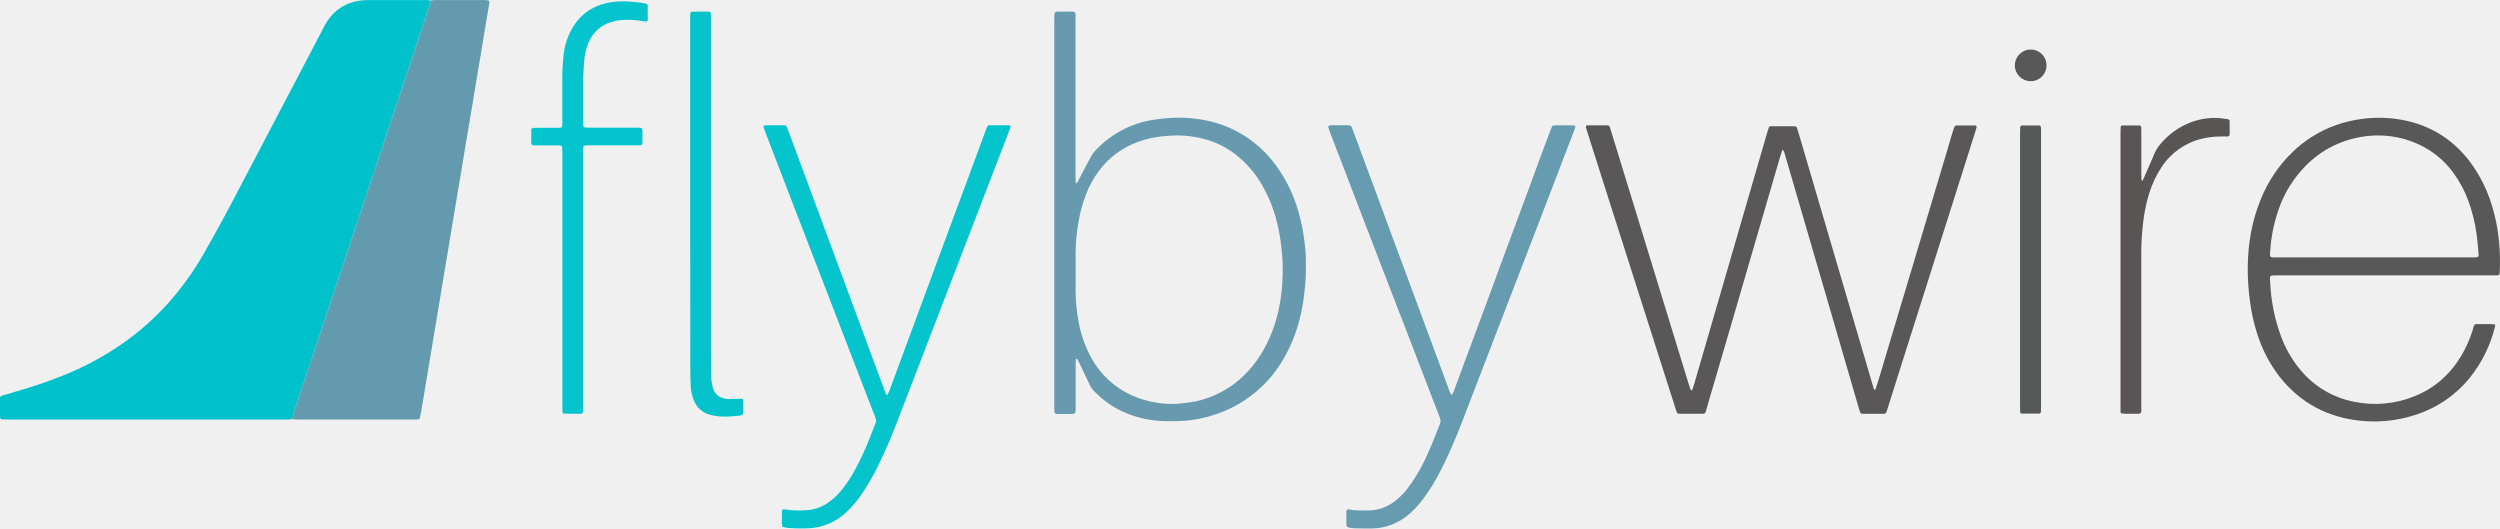
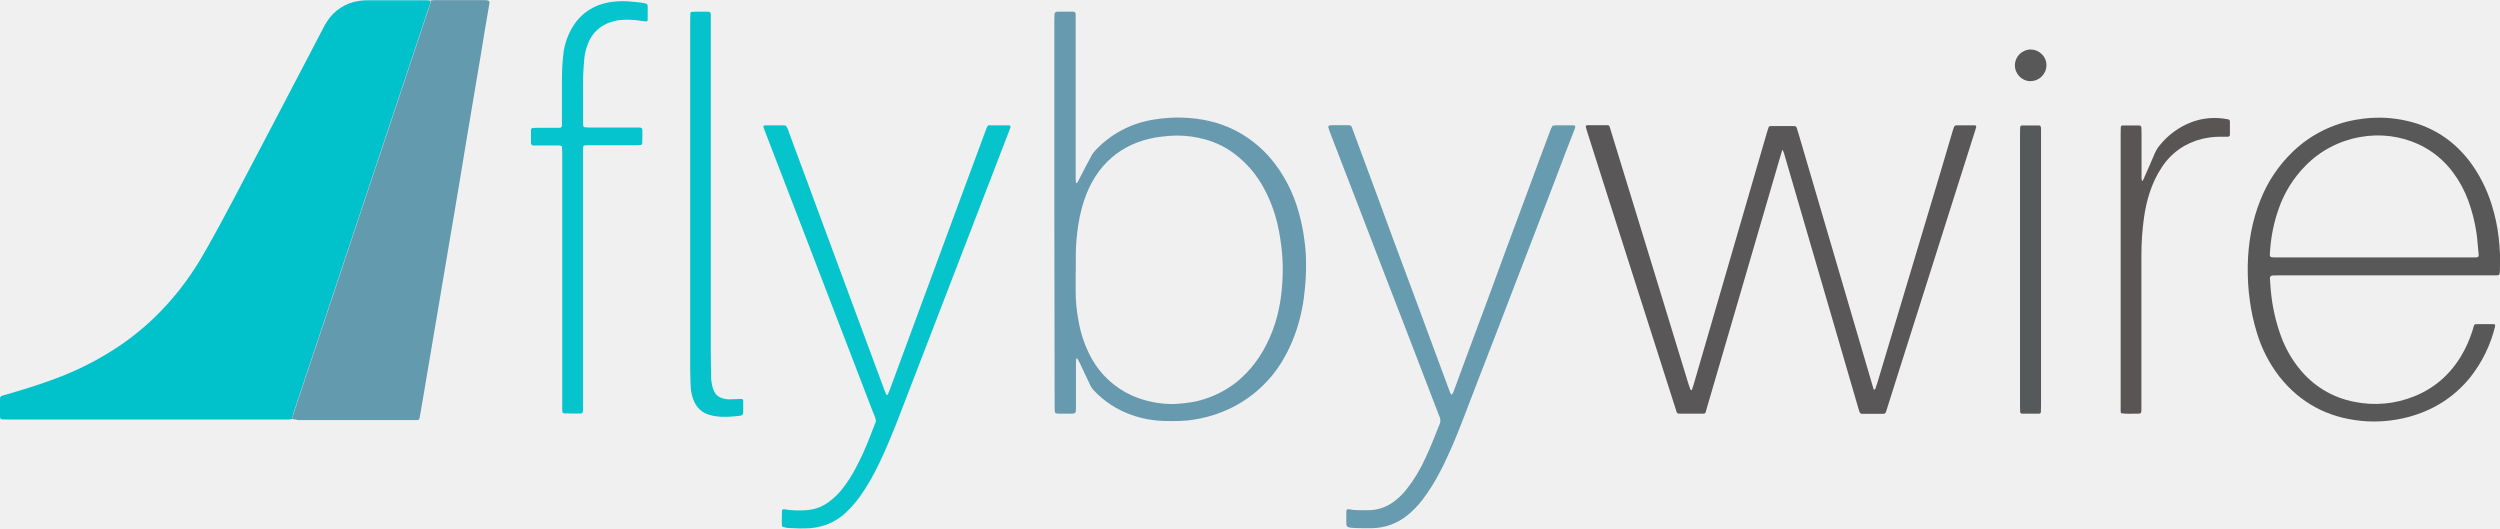
- <svg xmlns="http://www.w3.org/2000/svg" id="Layer_1" data-name="Layer 1" viewBox="0 0 1711.525 361.809" version="1.1" width="1711.525" height="361.809">
-   <defs id="defs4">
-     <style id="style2">.cls-1{fill:#fff;}.cls-2{fill:#01c2cb;}.cls-3{fill:#649aae;}.cls-4{fill:#669bb0;}.cls-5{fill:#595757;}.cls-6{fill:#679aaf;}.cls-7{fill:#585858;}.cls-8{fill:#05c3cc;}.cls-9{fill:#06c4cc;}.cls-10{fill:#679bb0;}.cls-11{fill:#05c4cd;}.cls-12{fill:#06c2cb;}.cls-13{fill:#595555;}.cls-14{fill:#565959;}.cls-15{fill:#595858;}.cls-16{fill:#feffff;}.cls-17{fill:#fefefe;}.cls-18{fill:#fdfeff;}</style>
-   </defs>
-   <path class="cls-2" d="m 199.892,286.945 c -0.73,0.09 -1.46,0.23 -2.19,0.26 -1,0 -2.06,0 -3.09,0 H 5.682 c -1.47,0 -2.94,-0.06 -4.42,-0.1 a 1.36,1.36 0 0 1 -1.18,-1.1 c 0,-0.15 -0.07,-0.29 -0.08,-0.43 0,-4.28 0,-8.55 0,-12.83 a 1.87,1.87 0 0 1 1.5,-1.91 c 3.4,-1 6.8,-2 10.19,-3 10.47,-3.06 20.82,-6.47 30.95,-10.55 a 204.87,204.87 0 0 0 40.86,-21.83 181.7,181.7 0 0 0 31.14,-27.36 199.22,199.22 0 0 0 25,-34.71 q 11.09,-19.38 21.43,-39.18 25.41,-48.32 50.73,-96.68 c 3.21,-6.14 6.39,-12.29 9.61,-18.42 0.75,-1.44 1.51,-2.88 2.39,-4.24 a 31.16,31.16 0 0 1 22.3,-14.4 37.8,37.8 0 0 1 5.73,-0.41 q 19.45,0 38.93,0 a 11.94,11.94 0 0 1 4,0.29 c 0.23,1.85 -0.63,3.46 -1.18,5.12 q -7,21.17 -14.08,42.31 l -78.42,234.91 c -0.46,1.41 -0.79,2.85 -1.19,4.26 z" id="path8" />
-   <path class="cls-3" d="m 199.892,286.945 c 0.4,-1.41 0.73,-2.85 1.19,-4.24 l 78.42,-234.91 q 7.05,-21.15 14.08,-42.31 c 0.55,-1.66 1.41,-3.27 1.18,-5.12 a 19.28,19.28 0 0 1 2.6,-0.34 q 17.47,0 34.95,0 a 8.22,8.22 0 0 1 2.13,0.38 c 0.23,0.06 0.43,0.39 0.53,0.64 a 1.78,1.78 0 0 1 0.06,0.86 c -0.95,5.66 -1.93,11.31 -2.87,17 -1,6.1 -2,12.21 -3,18.31 -0.72,4.35 -1.49,8.7 -2.22,13.05 -0.73,4.35 -1.44,8.71 -2.16,13.07 -0.72,4.36 -1.43,8.71 -2.16,13.06 -0.73,4.35 -1.48,8.71 -2.22,13.06 -0.81,4.79 -1.63,9.57 -2.42,14.37 -1,6.09 -2,12.2 -3,18.3 -0.72,4.35 -1.49,8.7 -2.22,13 -0.73,4.3 -1.43,8.72 -2.16,13.07 l -2.27,13.5 c -0.72,4.35 -1.43,8.71 -2.16,13.06 l -2.27,13.5 -2.16,13.07 c -0.72,4.35 -1.43,8.71 -2.16,13.06 l -2.26,13.5 -2.17,13.06 -2.26,13.5 -2.17,13.07 q -1.13,6.75 -2.27,13.49 c -0.19,1.16 -0.47,2.31 -0.64,3.48 -0.39,2.59 -0.66,2.75 -3.5,2.74 -0.44,0 -0.88,0 -1.32,0 q -39.38,0 -78.75,0 c -1.42,0 -2.89,-0.13 -4.35,-0.28 z" id="path10" />
-   <path class="cls-5" d="m 1220.181,102.615 c -0.62,2 -1.27,4 -1.84,5.92 q -16.08,55.14 -32.15,110.29 -8.78,30.12 -17.63,60.22 c -1.4,4.75 -0.44,4.19 -5.58,4.21 -4.13,0 -8.26,0 -12.4,0 a 10.42,10.42 0 0 1 -1.76,-0.12 1,1 0 0 1 -0.66,-0.52 25.54,25.54 0 0 1 -0.94,-2.47 l -46.75,-146.47 -13.8,-43.37 c -0.35,-1.12 -0.68,-2.26 -1,-3.39 a 1,1 0 0 1 0.67,-1 c 0.14,0 0.28,-0.09 0.42,-0.09 q 6.87,0 13.72,0 a 1.59,1.59 0 0 1 1.63,1.22 l 3.91,12.67 23.21,75.6 26.94,87.87 c 0.38,1.26 0.86,2.49 1.31,3.73 0,0.1 0.22,0.16 0.34,0.22 0.34,0.16 0.61,0.1 0.71,-0.2 0.39,-1.11 0.8,-2.21 1.13,-3.34 l 24.77,-85.28 25.75,-88.68 c 0.28,-1 0.68,-1.94 1,-2.91 a 7,7 0 0 1 1.34,-0.3 c 5.16,0 10.32,0 15.49,0 a 5.22,5.22 0 0 1 0.88,0.07 1.48,1.48 0 0 1 1.32,1 c 0.62,2 1.23,3.94 1.81,5.91 l 23.8,81 25.93,88.17 c 0.41,1.41 0.85,2.81 1.32,4.37 0.45,-0.31 1,-0.47 1.06,-0.77 q 1.45,-4.41 2.77,-8.85 20.79,-69.42 41.55,-138.83 c 2.83,-9.46 5.62,-18.92 8.44,-28.38 a 32.61,32.61 0 0 1 1.13,-3.33 c 0.15,-0.35 0.62,-0.57 1,-0.83 a 0.83,0.83 0 0 1 0.43,-0.07 q 6.42,0 12.83,0 a 1,1 0 0 1 0.91,1.21 c -0.28,1 -0.56,2 -0.87,3 l -7.87,24.86 -43,135.6 q -4.61,14.54 -9.17,29.08 c -0.27,0.84 -0.54,1.68 -0.85,2.51 a 1.74,1.74 0 0 1 -1.72,1.15 q -7.29,0 -14.6,0 c -1,0 -1.53,-0.51 -1.86,-1.57 -0.33,-1.06 -0.6,-2 -0.89,-3 l -21.47,-73.81 q -14.58,-50.06 -29.2,-100.1 a 7.84,7.84 0 0 0 -0.65,-1.62 c -0.16,-0.25 -0.5,-0.35 -0.86,-0.58 z" id="path14" />
-   <path class="cls-6" d="M 721.782,145.775 V 13.965 c 0,-1.47 0,-2.94 0.1,-4.41 a 1.71,1.71 0 0 1 1.78,-1.61 c 3.69,0 7.37,0 11.06,0 a 1.61,1.61 0 0 1 1.6,1.73 c 0,1.47 0,2.95 0,4.42 V 120.235 c 0,1.48 0,3 0.06,4.43 a 1.93,1.93 0 0 0 0.31,0.71 c 0.16,0.29 0.6,0 1,-0.68 2,-3.79 3.94,-7.59 5.93,-11.37 1.1,-2.09 2.28,-4.13 3.33,-6.24 a 17.76,17.76 0 0 1 3.13,-4.25 70.57,70.57 0 0 1 17.47,-13.43 67.41,67.41 0 0 1 22.12,-7.39 105.29,105.29 0 0 1 19.81,-1.44 c 12.51,0.46 24.56,2.9 35.82,8.61 a 78,78 0 0 1 24.78,19.63 97.57,97.57 0 0 1 18.86,36.19 127.18,127.18 0 0 1 4,19.46 107.06,107.06 0 0 1 1.09,15 c 0,2.95 0.06,5.9 -0.06,8.84 -0.22,5.3 -0.73,10.57 -1.43,15.84 a 117.48,117.48 0 0 1 -2.79,14.29 104.7,104.7 0 0 1 -12.23,29.25 84.14,84.14 0 0 1 -40.92,34.41 91.44,91.44 0 0 1 -19.58,5.29 c -6.6,1.09 -13.22,1 -19.85,0.9 a 72,72 0 0 1 -22.52,-4.08 64.49,64.49 0 0 1 -26.39,-17.25 13.91,13.91 0 0 1 -2.33,-3.73 q -3.51,-7.38 -7,-14.75 c -0.45,-0.93 -1,-1.83 -1.49,-2.71 -0.1,-0.16 -0.48,-0.16 -0.74,-0.18 0,0 -0.16,0.22 -0.17,0.34 0,1.32 -0.11,2.64 -0.12,4 v 29.63 c 0,3.36 -0.06,3.89 -3.63,3.87 -2.66,0 -5.31,0 -8,0 -2.69,0 -2.94,-0.43 -3,-3.18 0,-1.33 0,-2.66 0,-4 z m 14.61,40.16 v 0 c 0,4.42 0,8.84 0,13.27 a 112.23,112.23 0 0 0 1.88,20.2 80.46,80.46 0 0 0 8.94,25.76 59.12,59.12 0 0 0 27.82,25.59 68.53,68.53 0 0 0 28.37,5.79 62.69,62.69 0 0 0 7.48,-0.62 82.68,82.68 0 0 0 8.3,-1.26 69.14,69.14 0 0 0 21.53,-9 63.82,63.82 0 0 0 9.78,-7.56 c 9.49,-8.82 16,-19.55 20.61,-31.54 4.66,-12.24 6.63,-25 7,-38 a 129.24,129.24 0 0 0 -0.55,-16.33 142.56,142.56 0 0 0 -3,-18.73 97.44,97.44 0 0 0 -8.94,-23.94 71.9,71.9 0 0 0 -20.26,-24.22 59.4,59.4 0 0 0 -20.5,-10.08 73.68,73.68 0 0 0 -19.21,-2.57 98.26,98.26 0 0 0 -10.14,0.67 69.42,69.42 0 0 0 -16.74,3.88 57.17,57.17 0 0 0 -26.5,19.85 67.34,67.34 0 0 0 -8.72,15.83 97.66,97.66 0 0 0 -5.5,20.88 128,128 0 0 0 -1.65,19.35 z" id="path16" />
-   <path class="cls-7" d="m 1708.222,222.165 a 9.62,9.62 0 0 1 -0.11,1.41 89.56,89.56 0 0 1 -17.23,35 c -11.18,13.71 -25.48,22.55 -42.56,27 a 90.16,90.16 0 0 1 -32,2.5 c -22.67,-2.26 -41.35,-12.09 -55.56,-30 a 93.78,93.78 0 0 1 -15.73,-30.46 124.74,124.74 0 0 1 -4.77,-22 164.91,164.91 0 0 1 -1.43,-23.81 c 0.3,-15.45 2.86,-30.49 8.72,-44.86 a 93.23,93.23 0 0 1 22.25,-33.15 82.68,82.68 0 0 1 43.64,-21.82 87.49,87.49 0 0 1 26.44,-0.63 c 21,2.78 38.17,12.4 51.06,29.39 a 96.5,96.5 0 0 1 14.86,29.36 119.21,119.21 0 0 1 4.77,22.44 140.83,140.83 0 0 1 0.8,22.95 c 0,0.59 -0.08,1.17 -0.14,1.76 -0.08,0.82 -0.55,1.23 -1.49,1.25 -1.33,0 -2.66,0 -4,0 h -145.55 c -1.48,0 -3,0 -4.42,0.06 a 1.7,1.7 0 0 0 -1.74,2.05 c 0.15,2.8 0.27,5.6 0.55,8.38 a 121.24,121.24 0 0 0 7.22,31.79 77.93,77.93 0 0 0 12.22,21.41 63.37,63.37 0 0 0 37.82,22.91 71.57,71.57 0 0 0 40.83,-3.68 c 13.94,-5.5 24.57,-14.94 32.28,-27.72 a 81.07,81.07 0 0 0 7.59,-16.89 c 0.37,-1.12 0.67,-2.26 1,-3.38 0.33,-1.12 0.8,-1.52 1.85,-1.53 1.62,0 3.25,0 4.87,0 2.06,0 4.13,0 6.19,0 a 11.4,11.4 0 0 1 1.77,0.27 z m -82.87,-46 h 65.9 c 1.33,0 2.66,0 4,0 1.11,0 1.67,-0.59 1.63,-1.59 0,-0.44 0,-0.88 -0.08,-1.32 -0.48,-4.39 -0.68,-8.8 -1.33,-13.19 a 111,111 0 0 0 -5.65,-22.66 77.44,77.44 0 0 0 -10.16,-19 60.64,60.64 0 0 0 -23.61,-19.49 66.1,66.1 0 0 0 -40.15,-5.07 68.86,68.86 0 0 0 -37.36,19.63 78.67,78.67 0 0 0 -18.52,29.76 104.57,104.57 0 0 0 -5.69,27.16 c -0.49,6.45 -1.1,5.82 5.59,5.83 q 32.69,-0.05 65.43,-0.07 z" id="path18" />
-   <path class="cls-9" d="m 535.432,360.475 c -0.06,-0.93 -0.18,-1.79 -0.18,-2.66 0,-2.65 0,-5.31 0.08,-8 a 1.24,1.24 0 0 1 1.53,-1.15 c 0.15,0 0.3,0 0.44,0.06 a 61.9,61.9 0 0 0 15.44,0.53 28.53,28.53 0 0 0 14.37,-5.25 44.53,44.53 0 0 0 9.29,-8.79 93.77,93.77 0 0 0 9.62,-14.82 200.8,200.8 0 0 0 9.55,-20.9 c 1.47,-3.7 2.9,-7.41 4.3,-11 a 19.88,19.88 0 0 0 -1.77,-5.62 q -8.39,-21.89 -16.85,-43.73 l -40.25,-104.36 -17.47,-45.39 c -0.32,-0.82 -0.58,-1.67 -0.86,-2.51 a 0.9,0.9 0 0 1 0.6,-1 c 0.44,0 0.87,-0.14 1.31,-0.14 q 6,0 11.95,0 a 11.62,11.62 0 0 1 1.45,0.18 13.24,13.24 0 0 1 1.06,1.81 c 1,2.61 2,5.25 2.92,7.87 l 42.71,115.25 q 10.44,28.18 20.88,56.38 c 0.35,1 0.79,1.89 1.21,2.83 a 0.41,0.41 0 0 0 0.33,0.2 c 0.25,0 0.64,-0.1 0.72,-0.27 q 0.66,-1.4 1.2,-2.85 l 42.64,-115.27 q 11.41,-30.89 22.88,-61.77 c 0.36,-1 0.67,-2 1.1,-2.89 a 9,9 0 0 1 1,-1.44 c 4.78,0 9.5,0 14.21,0 0.83,0 1.18,0.69 0.87,1.59 -0.24,0.7 -0.49,1.39 -0.76,2.08 l -7,18.15 -34.47,89.53 q -17.24,44.77 -34.46,89.54 c -4,10.31 -8.15,20.55 -13,30.48 a 152.93,152.93 0 0 1 -13.33,22.9 72.59,72.59 0 0 1 -9.32,10.64 40,40 0 0 1 -16.76,9.51 37.72,37.72 0 0 1 -7.82,1.39 106.21,106.21 0 0 1 -14.16,-0.1 14.31,14.31 0 0 1 -5.2,-1.01 z" id="path28" />
-   <path class="cls-10" d="m 1062.832,86.095 a 16.21,16.21 0 0 1 2.16,-0.29 c 3.24,0 6.49,0 9.74,0 4.08,0 4.49,-0.28 2.83,3.95 -4.36,11.11 -8.57,22.28 -12.85,33.42 l -14.9,38.79 q -5.79,15.06 -11.61,30.11 l -14.92,38.78 -11.45,29.7 -10.63,27.64 q -4,10.53 -8.64,20.83 c -2.23,5 -4.55,9.91 -7.11,14.73 a 127.1,127.1 0 0 1 -11,17.63 61.47,61.47 0 0 1 -11.25,11.82 39.25,39.25 0 0 1 -23.69,8.58 c -3.84,0.06 -7.67,0 -11.51,-0.1 a 22.84,22.84 0 0 1 -3.09,-0.24 c -2.91,-0.46 -3.2,-0.82 -3.18,-3.68 0,-2.51 0,-5 0,-7.52 0,-1.08 0.71,-1.71 1.69,-1.5 4.23,0.9 8.52,0.71 12.79,0.74 a 29.92,29.92 0 0 0 19.22,-6.75 46.89,46.89 0 0 0 7.51,-7.46 108.22,108.22 0 0 0 13.05,-21.5 c 3.42,-7.19 6.28,-14.63 9.21,-22 a 15.53,15.53 0 0 0 0.89,-2.5 5.29,5.29 0 0 0 0,-2.17 15.38,15.38 0 0 0 -0.88,-2.49 q -10.7,-27.86 -21.41,-55.71 -8.84,-22.89 -17.71,-45.76 -7.48,-19.4 -14.91,-38.79 l -11.24,-29.35 -9.71,-25.16 c -0.37,-1 -0.63,-2 -0.93,-2.94 a 1.14,1.14 0 0 1 0.69,-1 c 0.44,-0.05 0.87,-0.15 1.31,-0.16 4,0 8,0 11.95,0 a 2.29,2.29 0 0 1 2.32,1.67 l 0.92,2.48 q 8.29,22.4 16.59,44.77 c 3.53,9.54 7,19.09 10.55,28.62 l 15.86,42.68 q 4.92,13.26 9.81,26.54 l 13.18,35.65 a 10.88,10.88 0 0 0 1,1.93 0.79,0.79 0 0 0 0.71,-0.06 7.3,7.3 0 0 0 0.83,-1.53 l 8.15,-22 q 8.54,-23 17.08,-46 c 3.53,-9.54 7,-19.09 10.54,-28.63 q 8,-21.55 16,-43.09 c 2.51,-6.77 5,-13.56 7.47,-20.34 2.47,-6.78 5,-13.53 7.57,-20.29 0.34,-0.63 0.66,-1.29 1,-2.05 z" id="path30" />
-   <path class="cls-11" d="m 442.942,2.715 a 4,4 0 0 1 0.5,1.23 c 0,3.24 0,6.48 0,9.72 a 1.09,1.09 0 0 1 -1.11,1.09 c -1,-0.12 -2,-0.25 -3.06,-0.41 a 55.75,55.75 0 0 0 -14.54,-0.57 32.37,32.37 0 0 0 -6.48,1.38 24.18,24.18 0 0 0 -15.59,14.6 37.2,37.2 0 0 0 -2.58,10.7 179.33,179.33 0 0 0 -0.85,18.54 c 0.09,8.11 0,16.22 0,24.32 a 21.05,21.05 0 0 0 0.17,3.08 1.29,1.29 0 0 0 0.86,0.84 29.43,29.43 0 0 0 3.52,0.19 q 15.48,0 31,0 c 5.47,0 5.06,-0.47 5.07,4.92 0,1.92 0,3.83 -0.06,5.75 a 1.44,1.44 0 0 1 -1.46,1.35 c -1.33,0 -2.66,0.06 -4,0.06 q -15.5,0 -31,0 c -4.2,0 -4.15,-0.12 -4.12,4.12 v 174.24 c 0,6.05 0.74,5.4 -5.41,5.43 -2.51,0 -5,-0.05 -7.52,-0.1 a 1.28,1.28 0 0 1 -1.18,-1.09 c 0,-0.44 -0.08,-0.88 -0.08,-1.32 v -175.55 c 0,-1.62 -0.08,-3.23 -0.18,-4.85 a 0.93,0.93 0 0 0 -0.58,-0.61 10.63,10.63 0 0 0 -2.18,-0.24 c -4.43,0 -8.85,0 -13.28,0 -1.17,0 -2.35,0 -3.53,0 a 1.52,1.52 0 0 1 -1.56,-1.73 q 0,-4.42 0,-8.84 a 1.39,1.39 0 0 1 1.39,-1.4 c 1,0 2.07,-0.06 3.1,-0.06 3.83,0 7.67,0 11.5,0 1.18,0 2.36,0 3.54,0 1.18,0 1.69,-0.56 1.71,-1.55 0,-1.33 0,-2.65 0,-4 q 0,-13.26 0,-26.53 a 155.51,155.51 0 0 1 0.87,-17.66 46.49,46.49 0 0 1 5.52,-17.67 c 5.94,-10.63 15,-16.7 27,-18.58 a 61.64,61.64 0 0 1 15,-0.24 c 1.91,0.17 3.83,0.34 5.72,0.62 1.32,0.14 2.59,0.52 3.88,0.82 z" id="path32" />
-   <path class="cls-12" d="M 472.482,137.385 V 13.585 c 0,-1.47 0,-2.94 0.11,-4.41 a 1.34,1.34 0 0 1 1.15,-1.15 c 1.32,-0.05 2.65,-0.09 4,-0.1 2.21,0 4.43,0 6.64,0 1.9,0 2.29,0.43 2.33,2.36 0,1.33 0,2.65 0,4 V 240.645 c 0,5.6 0.13,11.2 0.17,16.8 a 29.54,29.54 0 0 0 0.81,6.57 17.48,17.48 0 0 0 1.25,3.76 8.62,8.62 0 0 0 5.2,4.51 16,16 0 0 0 5.64,0.94 c 2.65,-0.07 5.3,-0.17 8,-0.26 a 1.38,1.38 0 0 1 1,0.73 c 0,0.3 0.09,0.59 0.09,0.88 0,2.51 0,5 0,7.52 0,1.5 -0.6,2.21 -2,2.38 -5.72,0.68 -11.45,1.17 -17.19,0.26 a 31.44,31.44 0 0 1 -4.3,-1 15.94,15.94 0 0 1 -10,-8.81 28.39,28.39 0 0 1 -2.53,-11.13 c -0.17,-3.83 -0.22,-7.66 -0.27,-11.5 0,-3.68 0,-7.36 0,-11 z" id="path34" />
-   <path class="cls-13" d="m 1465.681,282.745 a 3.94,3.94 0 0 1 -2.64,0.5 c -3.67,-0.11 -7.35,0.3 -11,-0.27 a 7.33,7.33 0 0 1 -0.32,-1.39 c 0,-1.32 0,-2.65 0,-4 V 91.435 c 0,-1.47 0,-2.94 0.1,-4.41 a 1.26,1.26 0 0 1 1.14,-1.14 c 3.84,0 7.67,0 11.5,0 a 1.38,1.38 0 0 1 1.46,1.33 c 0,1.33 0.06,2.65 0.06,4 q 0,15.26 0,30.51 a 11.15,11.15 0 0 0 0.31,2.06 c 0,0 0.37,0.07 0.41,0 a 20.78,20.78 0 0 0 1,-1.92 c 2.47,-5.67 5,-11.34 7.37,-17 a 22.67,22.67 0 0 1 3.47,-5.61 50,50 0 0 1 21.18,-15.46 45.44,45.44 0 0 1 21.72,-2.74 c 1.31,0.16 2.62,0.36 3.92,0.58 a 1.53,1.53 0 0 1 1.08,1.26 q 0,4.65 0,9.28 c 0,0.79 -0.59,1.26 -1.48,1.26 -1.62,0 -3.24,0 -4.86,0 a 53.89,53.89 0 0 0 -12.7,1.54 45.35,45.35 0 0 0 -27.53,19.38 69.39,69.39 0 0 0 -8.47,17.92 105.07,105.07 0 0 0 -3.69,16.35 173.87,173.87 0 0 0 -1.77,26 q 0.06,51.73 0,103.48 c 0,1.5 0.25,3.13 -0.26,4.64 z" id="path36" />
-   <path class="cls-14" d="M 1382.941,184.705 V 91.425 c 0,-1.48 0.06,-2.95 0.12,-4.42 a 1.31,1.31 0 0 1 1.17,-1.11 c 4,0 7.95,0 11.92,0 0.51,0 1,0.62 1.08,1.21 0.08,0.59 0.09,0.88 0.1,1.32 0,1.18 0,2.36 0,3.53 V 277.225 c 0,1.62 0,3.24 -0.1,4.86 a 1.26,1.26 0 0 1 -1.17,1.09 q -6,0 -11.93,0 a 1.35,1.35 0 0 1 -1.13,-1.16 c 0,-1.48 -0.06,-3 -0.06,-4.42 z" id="path38" />
-   <path class="cls-15" d="m 1389.782,55.585 a 10.84,10.84 0 0 1 0.56,-21.67 10.84,10.84 0 1 1 -0.56,21.67 z" id="path40" />
+ <svg xmlns="http://www.w3.org/2000/svg" version="1.1" id="Layer_1" x="0px" y="0px" viewBox="0 0 1711.5 361.8" style="enable-background:new 0 0 1711.5 361.8;" xml:space="preserve">
+   <style type="text/css">
+ 	.st0{fill:#01C2CB;}
+ 	.st1{fill:#649AAE;}
+ 	.st2{fill:#595757;}
+ 	.st3{fill:#679AAF;}
+ 	.st4{fill:#585858;}
+ 	.st5{fill:#06C4CC;}
+ 	.st6{fill:#679BB0;}
+ 	.st7{fill:#05C4CD;}
+ 	.st8{fill:#06C2CB;}
+ 	.st9{fill:#595555;}
+ 	.st10{fill:#565959;}
+ 	.st11{fill:#595858;}
+ </style>
+   <path id="path8" class="st0" d="M199.9,286.9c-0.7,0.1-1.5,0.2-2.2,0.3c-1,0-2.1,0-3.1,0H5.7c-1.5,0-2.9-0.1-4.4-0.1  c-0.6-0.1-1.1-0.5-1.2-1.1c0-0.1-0.1-0.3-0.1-0.4c0-4.3,0-8.6,0-12.8c0-0.9,0.6-1.7,1.5-1.9c3.4-1,6.8-2,10.2-3  c10.5-3.1,20.8-6.5,30.9-10.5c14.4-5.7,28.1-13,40.9-21.8c11.4-7.9,21.8-17.1,31.1-27.4c9.6-10.6,17.9-22.3,25-34.7  c7.4-12.9,14.5-26,21.4-39.2c16.9-32.2,33.9-64.4,50.7-96.7c3.2-6.1,6.4-12.3,9.6-18.4c0.8-1.4,1.5-2.9,2.4-4.2  c4.9-7.9,13.1-13.2,22.3-14.4c1.9-0.3,3.8-0.4,5.7-0.4c13,0,25.9,0,38.9,0c1.3-0.1,2.7,0,4,0.3c0.2,1.9-0.6,3.5-1.2,5.1  c-4.7,14.1-9.4,28.2-14.1,42.3l-78.4,234.9C200.6,284.1,200.3,285.5,199.9,286.9L199.9,286.9z" />
+   <path id="path10" class="st1" d="M199.9,286.9c0.4-1.4,0.7-2.9,1.2-4.2l78.4-234.9c4.7-14.1,9.4-28.2,14.1-42.3  c0.5-1.7,1.4-3.3,1.2-5.1c0.9-0.2,1.7-0.3,2.6-0.3c11.6,0,23.3,0,35,0c0.7,0,1.4,0.2,2.1,0.4c0.2,0.1,0.4,0.4,0.5,0.6  c0.1,0.3,0.1,0.6,0.1,0.9c-1,5.7-1.9,11.3-2.9,17c-1,6.1-2,12.2-3,18.3c-0.7,4.3-1.5,8.7-2.2,13s-1.4,8.7-2.2,13.1  s-1.4,8.7-2.2,13.1s-1.5,8.7-2.2,13.1c-0.8,4.8-1.6,9.6-2.4,14.4c-1,6.1-2,12.2-3,18.3c-0.7,4.3-1.5,8.7-2.2,13s-1.4,8.7-2.2,13.1  l-2.3,13.5c-0.7,4.4-1.4,8.7-2.2,13.1l-2.3,13.5l-2.2,13.1c-0.7,4.4-1.4,8.7-2.2,13.1l-2.3,13.5l-2.2,13.1l-2.3,13.5l-2.2,13.1  c-0.8,4.5-1.5,9-2.3,13.5c-0.2,1.2-0.5,2.3-0.6,3.5c-0.4,2.6-0.7,2.8-3.5,2.7c-0.4,0-0.9,0-1.3,0c-26.3,0-52.5,0-78.8,0  C202.8,287.2,201.4,287.1,199.9,286.9L199.9,286.9z" />
+   <path id="path14" class="st2" d="M1220.2,102.6c-0.6,2-1.3,4-1.8,5.9c-10.7,36.8-21.4,73.5-32.2,110.3  c-5.9,20.1-11.7,40.2-17.6,60.2c-1.4,4.8-0.4,4.2-5.6,4.2c-4.1,0-8.3,0-12.4,0c-0.6,0-1.2,0-1.8-0.1c-0.3-0.1-0.5-0.3-0.7-0.5  c-0.4-0.8-0.7-1.6-0.9-2.5l-46.8-146.5l-13.8-43.4c-0.3-1.1-0.7-2.3-1-3.4c0-0.4,0.2-0.9,0.7-1c0.1,0,0.3-0.1,0.4-0.1  c4.6,0,9.2,0,13.7,0c0.8,0,1.5,0.5,1.6,1.2l3.9,12.7l23.2,75.6l26.9,87.9c0.4,1.3,0.9,2.5,1.3,3.7c0,0.1,0.2,0.2,0.3,0.2  c0.3,0.2,0.6,0.1,0.7-0.2c0.4-1.1,0.8-2.2,1.1-3.3l24.8-85.3l25.8-88.7c0.3-1,0.7-1.9,1-2.9c0.4-0.1,0.9-0.2,1.3-0.3  c5.2,0,10.3,0,15.5,0c0.3,0,0.6,0,0.9,0.1c0.6,0,1.1,0.4,1.3,1c0.6,2,1.2,3.9,1.8,5.9l23.8,81l25.9,88.2c0.4,1.4,0.8,2.8,1.3,4.4  c0.4-0.3,1-0.5,1.1-0.8c1-2.9,1.9-5.9,2.8-8.9c13.9-46.3,27.7-92.6,41.6-138.8c2.8-9.5,5.6-18.9,8.4-28.4c0.3-1.1,0.7-2.2,1.1-3.3  c0.2-0.3,0.6-0.6,1-0.8c0.1-0.1,0.3-0.1,0.4-0.1c4.3,0,8.6,0,12.8,0c0.6,0,1,0.5,0.9,1.1c0,0,0,0.1,0,0.1c-0.3,1-0.6,2-0.9,3  l-7.9,24.9l-43,135.6c-3.1,9.7-6.1,19.4-9.2,29.1c-0.3,0.8-0.5,1.7-0.8,2.5c-0.3,0.7-1,1.2-1.7,1.2c-4.9,0-9.7,0-14.6,0  c-1,0-1.5-0.5-1.9-1.6s-0.6-2-0.9-3l-21.5-73.8c-9.7-33.4-19.5-66.7-29.2-100.1c-0.2-0.6-0.4-1.1-0.7-1.6  C1220.9,102.9,1220.5,102.8,1220.2,102.6L1220.2,102.6z" />
+   <path id="path16" class="st3" d="M721.8,145.8V14c0-1.5,0-2.9,0.1-4.4c0.1-0.9,0.8-1.6,1.8-1.6c3.7,0,7.4,0,11.1,0  c0.9,0,1.6,0.7,1.6,1.6c0,0,0,0.1,0,0.1c0,1.5,0,2.9,0,4.4v106.1c0,1.5,0,3,0.1,4.4c0.1,0.3,0.2,0.5,0.3,0.7c0.2,0.3,0.6,0,1-0.7  c2-3.8,3.9-7.6,5.9-11.4c1.1-2.1,2.3-4.1,3.3-6.2c0.8-1.6,1.9-3,3.1-4.3c5.1-5.4,11-9.9,17.5-13.4c6.9-3.7,14.4-6.2,22.1-7.4  c6.5-1.1,13.2-1.6,19.8-1.4c12.5,0.5,24.6,2.9,35.8,8.6c9.5,4.8,17.9,11.5,24.8,19.6c8.8,10.6,15.2,22.9,18.9,36.2  c1.8,6.4,3.2,12.9,4,19.5c0.7,5,1.1,10,1.1,15c0,2.9,0.1,5.9-0.1,8.8c-0.2,5.3-0.7,10.6-1.4,15.8c-0.6,4.8-1.6,9.6-2.8,14.3  c-2.6,10.3-6.7,20.2-12.2,29.3c-9.5,15.6-23.9,27.7-40.9,34.4c-6.3,2.5-12.9,4.3-19.6,5.3c-6.6,1.1-13.2,1-19.8,0.9  c-7.7-0.2-15.3-1.5-22.5-4.1c-10.1-3.5-19.2-9.4-26.4-17.3c-1-1.1-1.8-2.4-2.3-3.7c-2.3-4.9-4.7-9.8-7-14.8c-0.5-0.9-1-1.8-1.5-2.7  c-0.1-0.2-0.5-0.2-0.7-0.2c0,0-0.2,0.2-0.2,0.3c0,1.3-0.1,2.6-0.1,4v29.6c0,3.4-0.1,3.9-3.6,3.9c-2.7,0-5.3,0-8,0s-2.9-0.4-3-3.2  c0-1.3,0-2.7,0-4L721.8,145.8z M736.4,185.9L736.4,185.9c0,4.4,0,8.8,0,13.3c0,6.8,0.6,13.5,1.9,20.2c1.5,9,4.5,17.7,8.9,25.8  c6.2,11.3,16,20.3,27.8,25.6c8.9,3.9,18.6,5.9,28.4,5.8c2.5-0.1,5-0.3,7.5-0.6c2.8-0.3,5.6-0.7,8.3-1.3c7.6-1.8,14.9-4.8,21.5-9  c3.5-2.2,6.8-4.7,9.8-7.6c9.5-8.8,16-19.6,20.6-31.5c4.7-12.2,6.6-25,7-38c0.2-5.4,0-10.9-0.5-16.3c-0.6-6.3-1.6-12.6-3-18.7  c-1.9-8.3-4.9-16.4-8.9-23.9c-4.9-9.5-11.8-17.7-20.3-24.2c-6.1-4.7-13.1-8.1-20.5-10.1c-6.3-1.7-12.7-2.6-19.2-2.6  c-3.4,0-6.8,0.3-10.1,0.7c-5.7,0.6-11.3,1.9-16.7,3.9c-10.6,3.9-19.8,10.8-26.5,19.8c-3.6,4.9-6.5,10.2-8.7,15.8  c-2.6,6.7-4.4,13.7-5.5,20.9c-1,6.4-1.6,12.9-1.7,19.4V185.9z" />
+   <path id="path18" class="st4" d="M1708.2,222.2c0,0.5,0,0.9-0.1,1.4c-3.1,12.8-9,24.7-17.2,35c-11.2,13.7-25.5,22.5-42.6,27  c-10.4,2.7-21.3,3.6-32,2.5c-22.7-2.3-41.3-12.1-55.6-30c-7.1-9.1-12.4-19.4-15.7-30.5c-2.2-7.2-3.8-14.5-4.8-22  c-1.1-7.9-1.5-15.8-1.4-23.8c0.3-15.4,2.9-30.5,8.7-44.9c4.9-12.5,12.5-23.8,22.3-33.2c12-11.5,27.2-19.1,43.6-21.8  c8.7-1.5,17.6-1.8,26.4-0.6c21,2.8,38.2,12.4,51.1,29.4c6.6,8.9,11.6,18.8,14.9,29.4c2.3,7.3,3.9,14.8,4.8,22.4  c0.9,7.6,1.2,15.3,0.8,22.9c0,0.6-0.1,1.2-0.1,1.8c-0.1,0.8-0.6,1.2-1.5,1.3c-1.3,0-2.7,0-4,0h-145.6c-1.5,0-3,0-4.4,0.1  c-0.9,0-1.7,0.7-1.8,1.6c0,0.1,0,0.3,0,0.4c0.2,2.8,0.3,5.6,0.6,8.4c1,10.9,3.4,21.6,7.2,31.8c2.9,7.7,7,15,12.2,21.4  c9.4,11.9,22.9,20.1,37.8,22.9c13.7,2.8,27.9,1.5,40.8-3.7c13.9-5.5,24.6-14.9,32.3-27.7c3.2-5.3,5.7-11,7.6-16.9  c0.4-1.1,0.7-2.3,1-3.4c0.3-1.1,0.8-1.5,1.8-1.5c1.6,0,3.3,0,4.9,0c2.1,0,4.1,0,6.2,0C1707,221.9,1707.6,222,1708.2,222.2  L1708.2,222.2z M1625.4,176.2h65.9c1.3,0,2.7,0,4,0c1.1,0,1.7-0.6,1.6-1.6c0-0.4,0-0.9-0.1-1.3c-0.5-4.4-0.7-8.8-1.3-13.2  c-1.1-7.7-3-15.3-5.7-22.7c-2.5-6.8-5.9-13.2-10.2-19c-6.1-8.4-14.2-15.1-23.6-19.5c-12.5-5.8-26.6-7.6-40.2-5.1  c-14.2,2.5-27.3,9.3-37.4,19.6c-8.3,8.4-14.7,18.6-18.5,29.8c-3.1,8.8-5,17.9-5.7,27.2c-0.5,6.4-1.1,5.8,5.6,5.8  C1581.7,176.2,1603.5,176.2,1625.4,176.2L1625.4,176.2z" />
+   <path id="path28" class="st5" d="M535.4,360.5c-0.1-0.9-0.2-1.8-0.2-2.7c0-2.6,0-5.3,0.1-8c0-0.7,0.6-1.2,1.3-1.2c0.1,0,0.2,0,0.2,0  c0.2,0,0.3,0,0.4,0.1c5.1,0.8,10.3,1,15.4,0.5c5.2-0.4,10.1-2.2,14.4-5.3c3.5-2.5,6.6-5.4,9.3-8.8c3.7-4.6,6.9-9.6,9.6-14.8  c3.6-6.8,6.8-13.8,9.5-20.9c1.5-3.7,2.9-7.4,4.3-11c-0.3-2-0.9-3.8-1.8-5.6c-5.6-14.6-11.2-29.2-16.8-43.7L541,134.8l-17.5-45.4  c-0.3-0.8-0.6-1.7-0.9-2.5c-0.1-0.4,0.2-0.9,0.6-1c0.4,0,0.9-0.1,1.3-0.1c4,0,8,0,12,0c0.5,0,1,0.1,1.5,0.2c0.4,0.6,0.8,1.2,1.1,1.8  c1,2.6,2,5.3,2.9,7.9l42.7,115.3c7,18.8,13.9,37.6,20.9,56.4c0.3,1,0.8,1.9,1.2,2.8c0.1,0.1,0.2,0.2,0.3,0.2c0.3,0,0.6-0.1,0.7-0.3  c0.4-0.9,0.8-1.9,1.2-2.9l42.6-115.3c7.6-20.6,15.2-41.2,22.9-61.8c0.4-1,0.7-2,1.1-2.9c0.3-0.5,0.6-1,1-1.4c4.8,0,9.5,0,14.2,0  c0.8,0,1.2,0.7,0.9,1.6c-0.2,0.7-0.5,1.4-0.8,2.1l-7,18.2l-34.5,89.5c-11.5,29.8-23,59.7-34.5,89.5c-4,10.3-8.2,20.5-13,30.5  c-3.8,8-8.2,15.7-13.3,22.9c-2.8,3.8-5.9,7.4-9.3,10.6c-4.7,4.5-10.5,7.8-16.8,9.5c-2.6,0.7-5.2,1.2-7.8,1.4  c-4.7,0.3-9.4,0.2-14.2-0.1C538.9,361.5,537.1,361.1,535.4,360.5L535.4,360.5z" />
+   <path id="path30" class="st6" d="M1062.8,86.1c0.7-0.1,1.4-0.2,2.2-0.3c3.2,0,6.5,0,9.7,0c4.1,0,4.5-0.3,2.8,3.9  c-4.4,11.1-8.6,22.3-12.8,33.4l-14.9,38.8c-3.9,10-7.7,20.1-11.6,30.1l-14.9,38.8l-11.5,29.7l-10.6,27.6c-2.7,7-5.5,14-8.6,20.8  c-2.2,5-4.5,9.9-7.1,14.7c-3.2,6.2-6.9,12.1-11,17.6c-3.2,4.4-7,8.4-11.3,11.8c-6.7,5.4-15.1,8.4-23.7,8.6c-3.8,0.1-7.7,0-11.5-0.1  c-1,0-2.1-0.1-3.1-0.2c-2.9-0.5-3.2-0.8-3.2-3.7c0-2.5,0-5,0-7.5c0-1.1,0.7-1.7,1.7-1.5c4.2,0.9,8.5,0.7,12.8,0.7  c7,0.1,13.8-2.3,19.2-6.8c2.8-2.2,5.3-4.7,7.5-7.5c5.2-6.6,9.6-13.9,13-21.5c3.4-7.2,6.3-14.6,9.2-22c0.4-0.8,0.7-1.6,0.9-2.5  c0.1-0.7,0.1-1.5,0-2.2c-0.2-0.9-0.5-1.7-0.9-2.5c-7.1-18.6-14.3-37.1-21.4-55.7c-5.9-15.3-11.8-30.5-17.7-45.8  c-5-12.9-10-25.9-14.9-38.8L919.9,115l-9.7-25.2c-0.4-1-0.6-2-0.9-2.9c0-0.4,0.3-0.8,0.7-1c0.4-0.1,0.9-0.2,1.3-0.2c4,0,8,0,12,0  c1.1-0.1,2,0.6,2.3,1.7l0.9,2.5c5.5,14.9,11.1,29.9,16.6,44.8c3.5,9.5,7,19.1,10.5,28.6l15.9,42.7c3.3,8.8,6.5,17.7,9.8,26.5  l13.2,35.6c0.3,0.7,0.6,1.3,1,1.9c0.2,0.1,0.5,0.1,0.7-0.1c0.3-0.5,0.6-1,0.8-1.5l8.1-22c5.7-15.3,11.4-30.7,17.1-46  c3.5-9.5,7-19.1,10.5-28.6c5.3-14.4,10.7-28.7,16-43.1c2.5-6.8,5-13.6,7.5-20.3s5-13.5,7.6-20.3  C1062.2,87.5,1062.5,86.9,1062.8,86.1L1062.8,86.1z" />
+   <path id="path32" class="st7" d="M442.9,2.7c0.2,0.4,0.4,0.8,0.5,1.2c0,3.2,0,6.5,0,9.7c0,0.6-0.5,1.1-1.1,1.1c0,0,0,0,0,0  c-1-0.1-2-0.3-3.1-0.4c-4.8-0.8-9.7-1-14.5-0.6c-2.2,0.2-4.4,0.7-6.5,1.4c-7.2,2.2-12.9,7.6-15.6,14.6c-1.4,3.4-2.3,7-2.6,10.7  c-0.6,6.2-0.9,12.3-0.9,18.5c0.1,8.1,0,16.2,0,24.3c0,1,0,2.1,0.2,3.1c0.1,0.4,0.5,0.7,0.9,0.8c1.2,0.1,2.3,0.2,3.5,0.2  c10.3,0,20.7,0,31,0c5.5,0,5.1-0.5,5.1,4.9c0,1.9,0,3.8-0.1,5.8c0,0.8-0.7,1.4-1.5,1.3c-1.3,0-2.7,0.1-4,0.1c-10.3,0-20.7,0-31,0  c-4.2,0-4.1-0.1-4.1,4.1v174.2c0,6.1,0.7,5.4-5.4,5.4c-2.5,0-5,0-7.5-0.1c-0.6,0-1.1-0.5-1.2-1.1c0-0.4-0.1-0.9-0.1-1.3V105.2  c0-1.6-0.1-3.2-0.2-4.8c-0.1-0.3-0.3-0.5-0.6-0.6c-0.7-0.2-1.4-0.2-2.2-0.2c-4.4,0-8.9,0-13.3,0c-1.2,0-2.4,0-3.5,0  c-0.8,0-1.5-0.6-1.6-1.5c0-0.1,0-0.2,0-0.3c0-2.9,0-5.9,0-8.8c0-0.8,0.6-1.4,1.4-1.4c0,0,0,0,0,0c1,0,2.1-0.1,3.1-0.1  c3.8,0,7.7,0,11.5,0c1.2,0,2.4,0,3.5,0c1.2,0,1.7-0.6,1.7-1.6c0-1.3,0-2.7,0-4c0-8.8,0-17.7,0-26.5c0-5.9,0.2-11.8,0.9-17.7  c0.6-6.2,2.5-12.2,5.5-17.7c5.9-10.6,15-16.7,27-18.6c5-0.7,10-0.8,15-0.2c1.9,0.2,3.8,0.3,5.7,0.6C440.4,2,441.7,2.4,442.9,2.7  L442.9,2.7z" />
+   <path id="path34" class="st8" d="M472.5,137.4V13.6c0-1.5,0-2.9,0.1-4.4c0.1-0.6,0.6-1.1,1.1-1.1c1.3-0.1,2.6-0.1,4-0.1  c2.2,0,4.4,0,6.6,0c1.9,0,2.3,0.4,2.3,2.4c0,1.3,0,2.6,0,4v226.4c0,5.6,0.1,11.2,0.2,16.8c0,2.2,0.3,4.4,0.8,6.6  c0.3,1.3,0.7,2.6,1.3,3.8c1,2.2,2.9,3.8,5.2,4.5c1.8,0.6,3.7,1,5.6,0.9c2.6-0.1,5.3-0.2,8-0.3c0.4,0.1,0.8,0.3,1,0.7  c0,0.3,0.1,0.6,0.1,0.9c0,2.5,0,5,0,7.5c0,1.5-0.6,2.2-2,2.4c-5.7,0.7-11.5,1.2-17.2,0.3c-1.5-0.2-2.9-0.6-4.3-1  c-4.5-1.3-8.1-4.6-10-8.8c-1.6-3.5-2.4-7.3-2.5-11.1c-0.2-3.8-0.2-7.7-0.3-11.5c0-3.7,0-7.4,0-11L472.5,137.4z" />
+   <path id="path36" class="st9" d="M1465.7,282.7c-0.8,0.5-1.7,0.6-2.6,0.5c-3.7-0.1-7.3,0.3-11-0.3c-0.2-0.5-0.3-0.9-0.3-1.4  c0-1.3,0-2.6,0-4V91.4c0-1.5,0-2.9,0.1-4.4c0.1-0.6,0.5-1.1,1.1-1.1c3.8,0,7.7,0,11.5,0c0.8,0,1.4,0.5,1.5,1.3c0,0,0,0,0,0  c0,1.3,0.1,2.7,0.1,4c0,10.2,0,20.3,0,30.5c0,0.7,0.1,1.4,0.3,2.1c0,0,0.4,0.1,0.4,0c0.4-0.6,0.7-1.3,1-1.9c2.5-5.7,5-11.3,7.4-17  c0.9-2,2-3.9,3.5-5.6c5.6-6.9,12.9-12.3,21.2-15.5c6.9-2.7,14.4-3.6,21.7-2.7c1.3,0.2,2.6,0.4,3.9,0.6c0.6,0.2,1,0.7,1.1,1.3  c0,3.1,0,6.2,0,9.3c0,0.8-0.6,1.3-1.5,1.3c-1.6,0-3.2,0-4.9,0c-4.3,0-8.5,0.5-12.7,1.5c-11.3,2.7-21.2,9.6-27.5,19.4  c-3.7,5.5-6.5,11.6-8.5,17.9c-1.7,5.3-2.9,10.8-3.7,16.4c-1.2,8.6-1.8,17.3-1.8,26c0,34.5,0,69,0,103.5  C1465.9,279.6,1466.2,281.2,1465.7,282.7L1465.7,282.7z" />
+   <path id="path38" class="st10" d="M1382.9,184.7V91.4c0-1.5,0.1-2.9,0.1-4.4c0.1-0.6,0.6-1.1,1.2-1.1c4,0,7.9,0,11.9,0  c0.5,0,1,0.6,1.1,1.2s0.1,0.9,0.1,1.3c0,1.2,0,2.4,0,3.5v185.3c0,1.6,0,3.2-0.1,4.9c-0.1,0.6-0.6,1.1-1.2,1.1c-4,0-8,0-11.9,0  c-0.6-0.1-1.1-0.6-1.1-1.2c0-1.5-0.1-3-0.1-4.4L1382.9,184.7z" />
+   <path id="path40" class="st11" d="M1389.8,55.6c-6-0.3-10.6-5.3-10.4-11.3c0.2-5.8,5.1-10.4,10.9-10.4c6,0.1,10.8,5,10.7,10.9  s-5,10.8-10.9,10.7C1390,55.6,1389.9,55.6,1389.8,55.6z" />
</svg>
